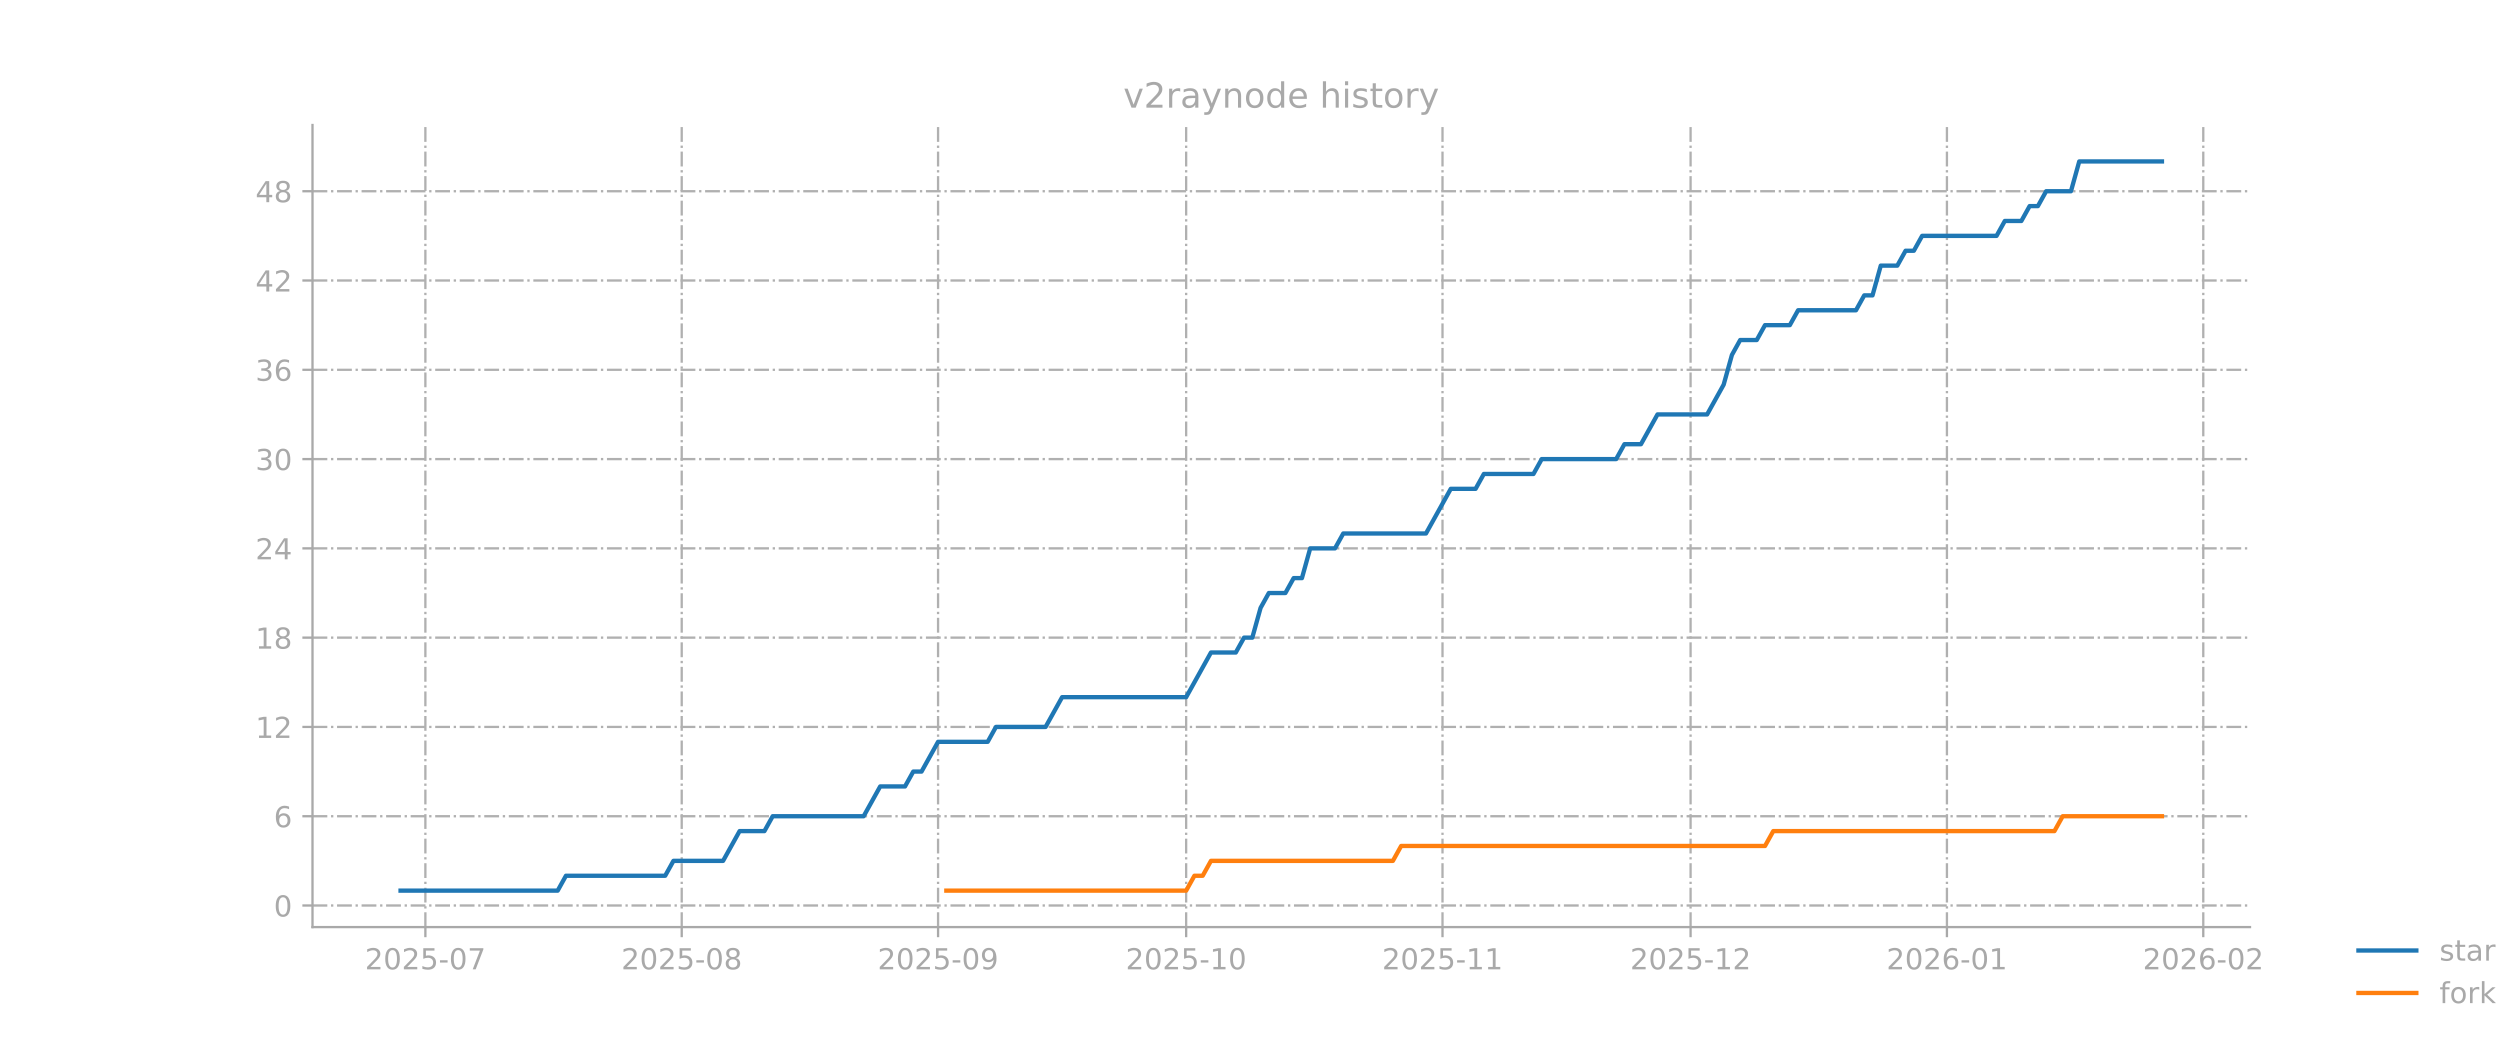
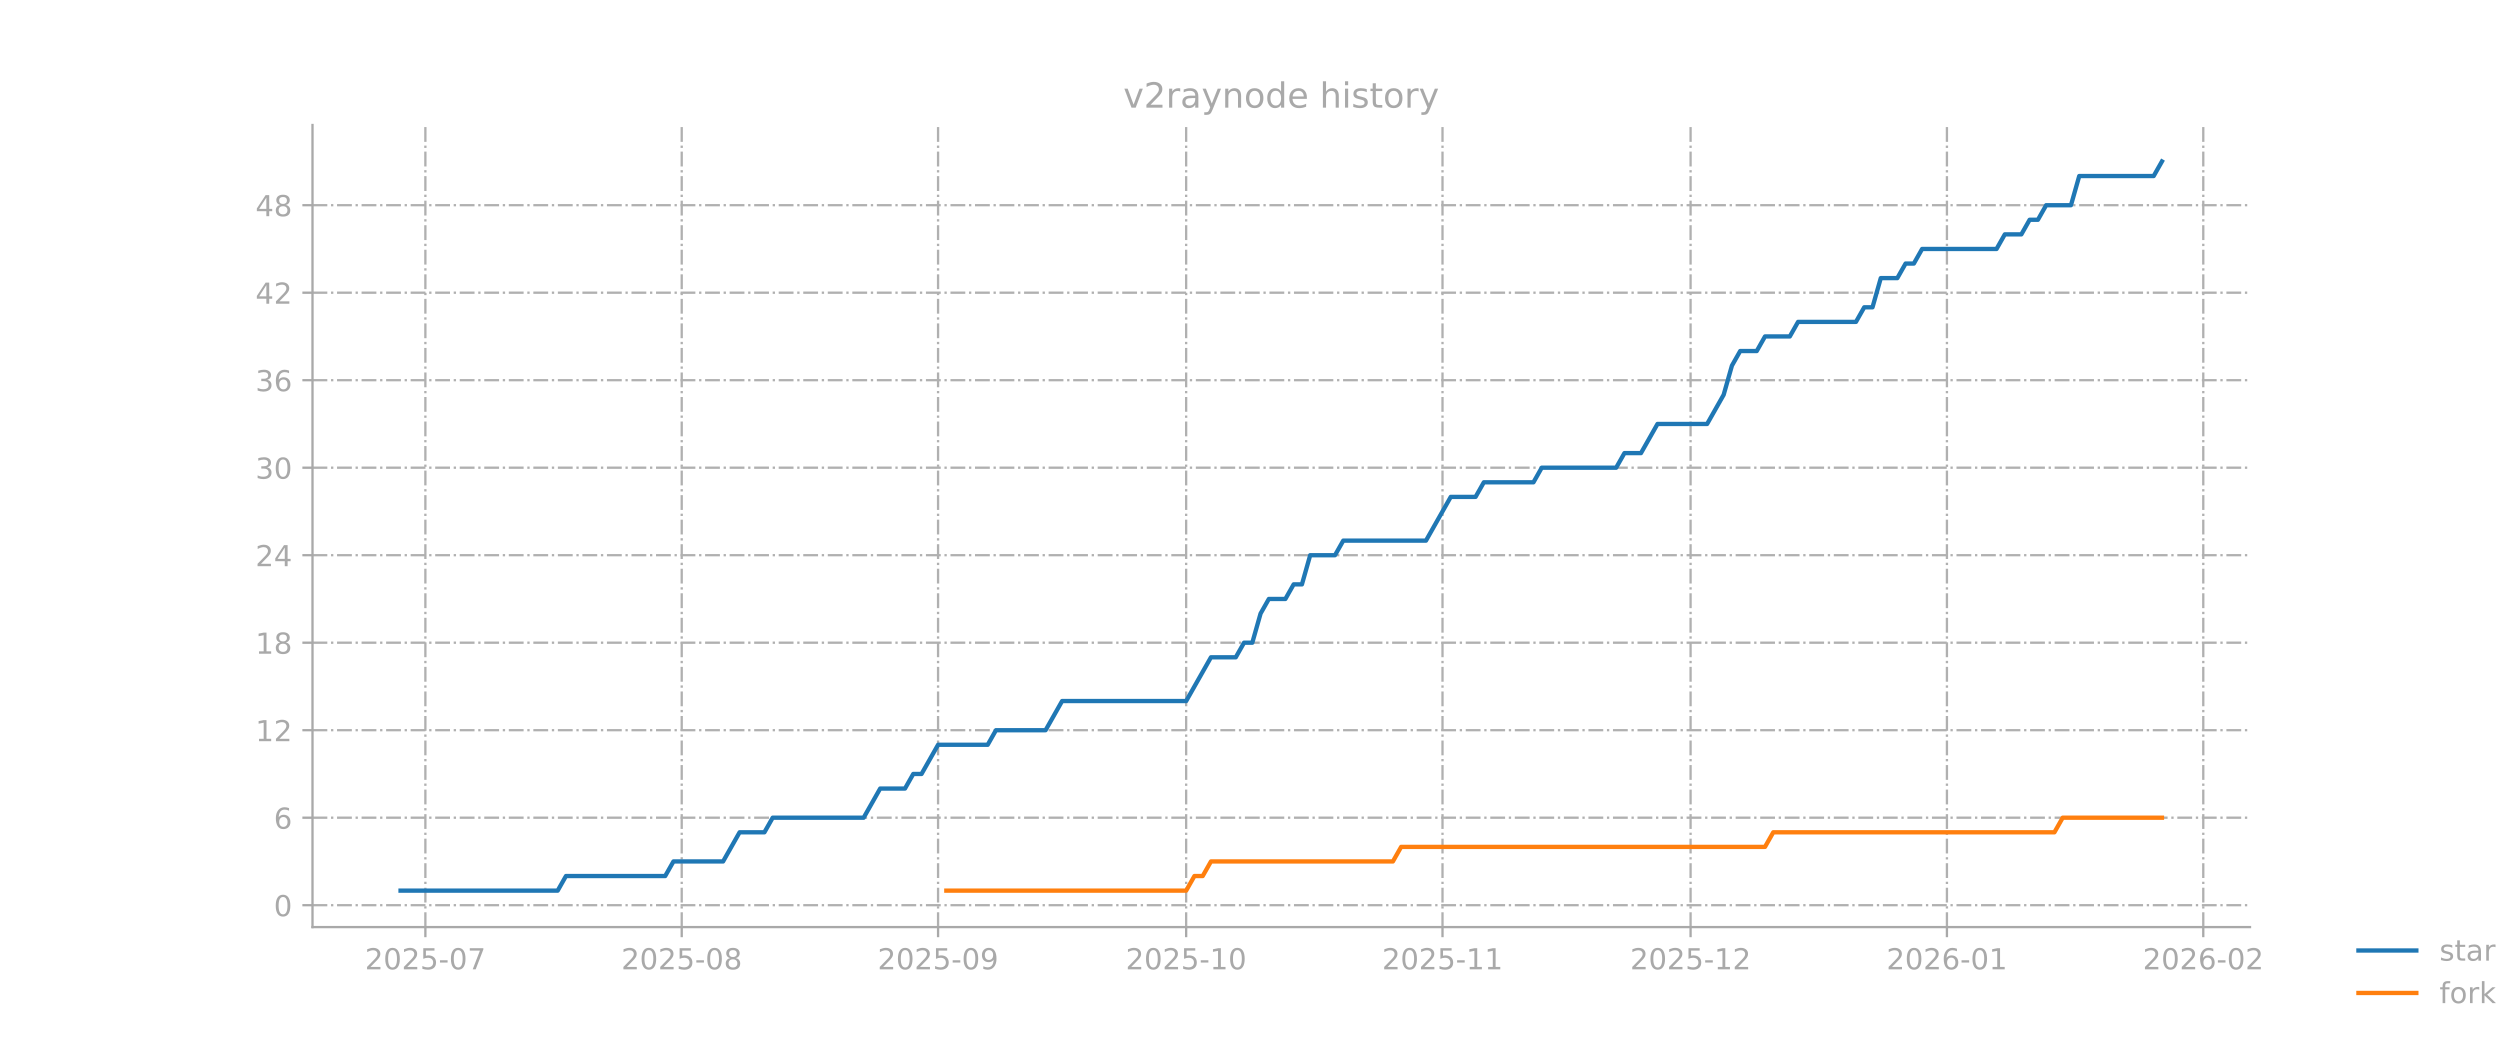
<svg xmlns="http://www.w3.org/2000/svg" xmlns:xlink="http://www.w3.org/1999/xlink" width="864pt" height="360pt" viewBox="0 0 864 360" version="1.1">
  <defs>
    <style type="text/css">*{stroke-linejoin: round; stroke-linecap: butt}</style>
  </defs>
  <g id="figure_1">
    <g id="patch_1">
      <path d="M 0 360  L 864 360  L 864 0  L 0 0  L 0 360  z " style="fill: none; opacity: 0" />
    </g>
    <g id="axes_1">
      <g id="patch_2">
        <path d="M 108 320.4  L 777.6 320.4  L 777.6 43.2  L 108 43.2  L 108 320.4  z " style="fill: none; opacity: 0" />
      </g>
      <g id="matplotlib.axis_1">
        <g id="xtick_1">
          <g id="line2d_1">
-             <path d="M 147.01 320.4  L 147.01 43.2  " clip-path="url(#p8b93c2bab6)" style="fill: none; stroke-dasharray: 5.12,1.28,0.8,1.28; stroke-dashoffset: 0; stroke: #b0b0b0; stroke-width: 0.8" />
+             <path d="M 147.01 320.4  L 147.01 43.2  " clip-path="url(#p1081ee7dd3)" style="fill: none; stroke-dasharray: 5.12,1.28,0.8,1.28; stroke-dashoffset: 0; stroke: #b0b0b0; stroke-width: 0.8" />
          </g>
          <g id="line2d_2">
            <defs>
-               <path id="m528f2903f0" d="M 0 0  L 0 3.5  " style="stroke: #a9a9a9; stroke-width: 0.8" />
+               <path id="m0ba4fa6e87" d="M 0 0  L 0 3.5  " style="stroke: #a9a9a9; stroke-width: 0.8" />
            </defs>
            <g>
-               <use xlink:href="#m528f2903f0" x="147.01" y="320.4" style="fill: #a9a9a9; stroke: #a9a9a9; stroke-width: 0.8" />
+               <use xlink:href="#m0ba4fa6e87" x="147.01" y="320.4" style="fill: #a9a9a9; stroke: #a9a9a9; stroke-width: 0.8" />
            </g>
          </g>
          <g id="text_1">
            <g style="fill: #a9a9a9" transform="translate(126.1186 334.9984) scale(0.1 -0.1)">
              <defs>
                <path id="DejaVuSans-32" d="M 1228 531  L 3431 531  L 3431 0  L 469 0  L 469 531  Q 828 903 1448 1529  Q 2069 2156 2228 2338  Q 2531 2678 2651 2914  Q 2772 3150 2772 3378  Q 2772 3750 2511 3984  Q 2250 4219 1831 4219  Q 1534 4219 1204 4116  Q 875 4013 500 3803  L 500 4441  Q 881 4594 1212 4672  Q 1544 4750 1819 4750  Q 2544 4750 2975 4387  Q 3406 4025 3406 3419  Q 3406 3131 3298 2873  Q 3191 2616 2906 2266  Q 2828 2175 2409 1742  Q 1991 1309 1228 531  z " transform="scale(0.015625)" />
                <path id="DejaVuSans-30" d="M 2034 4250  Q 1547 4250 1301 3770  Q 1056 3291 1056 2328  Q 1056 1369 1301 889  Q 1547 409 2034 409  Q 2525 409 2770 889  Q 3016 1369 3016 2328  Q 3016 3291 2770 3770  Q 2525 4250 2034 4250  z M 2034 4750  Q 2819 4750 3233 4129  Q 3647 3509 3647 2328  Q 3647 1150 3233 529  Q 2819 -91 2034 -91  Q 1250 -91 836 529  Q 422 1150 422 2328  Q 422 3509 836 4129  Q 1250 4750 2034 4750  z " transform="scale(0.015625)" />
                <path id="DejaVuSans-35" d="M 691 4666  L 3169 4666  L 3169 4134  L 1269 4134  L 1269 2991  Q 1406 3038 1543 3061  Q 1681 3084 1819 3084  Q 2600 3084 3056 2656  Q 3513 2228 3513 1497  Q 3513 744 3044 326  Q 2575 -91 1722 -91  Q 1428 -91 1123 -41  Q 819 9 494 109  L 494 744  Q 775 591 1075 516  Q 1375 441 1709 441  Q 2250 441 2565 725  Q 2881 1009 2881 1497  Q 2881 1984 2565 2268  Q 2250 2553 1709 2553  Q 1456 2553 1204 2497  Q 953 2441 691 2322  L 691 4666  z " transform="scale(0.015625)" />
                <path id="DejaVuSans-2d" d="M 313 2009  L 1997 2009  L 1997 1497  L 313 1497  L 313 2009  z " transform="scale(0.015625)" />
                <path id="DejaVuSans-37" d="M 525 4666  L 3525 4666  L 3525 4397  L 1831 0  L 1172 0  L 2766 4134  L 525 4134  L 525 4666  z " transform="scale(0.015625)" />
              </defs>
              <use xlink:href="#DejaVuSans-32" />
              <use xlink:href="#DejaVuSans-30" transform="translate(63.62305 0)" />
              <use xlink:href="#DejaVuSans-32" transform="translate(127.2461 0)" />
              <use xlink:href="#DejaVuSans-35" transform="translate(190.8691 0)" />
              <use xlink:href="#DejaVuSans-2d" transform="translate(254.4922 0)" />
              <use xlink:href="#DejaVuSans-30" transform="translate(290.5762 0)" />
              <use xlink:href="#DejaVuSans-37" transform="translate(354.1992 0)" />
            </g>
          </g>
        </g>
        <g id="xtick_2">
          <g id="line2d_3">
-             <path d="M 235.604 320.4  L 235.604 43.2  " clip-path="url(#p8b93c2bab6)" style="fill: none; stroke-dasharray: 5.12,1.28,0.8,1.28; stroke-dashoffset: 0; stroke: #b0b0b0; stroke-width: 0.8" />
+             <path d="M 235.604 320.4  L 235.604 43.2  " clip-path="url(#p1081ee7dd3)" style="fill: none; stroke-dasharray: 5.12,1.28,0.8,1.28; stroke-dashoffset: 0; stroke: #b0b0b0; stroke-width: 0.8" />
          </g>
          <g id="line2d_4">
            <g>
-               <use xlink:href="#m528f2903f0" x="235.604" y="320.4" style="fill: #a9a9a9; stroke: #a9a9a9; stroke-width: 0.8" />
+               <use xlink:href="#m0ba4fa6e87" x="235.604" y="320.4" style="fill: #a9a9a9; stroke: #a9a9a9; stroke-width: 0.8" />
            </g>
          </g>
          <g id="text_2">
            <g style="fill: #a9a9a9" transform="translate(214.7127 334.9984) scale(0.1 -0.1)">
              <defs>
                <path id="DejaVuSans-38" d="M 2034 2216  Q 1584 2216 1326 1975  Q 1069 1734 1069 1313  Q 1069 891 1326 650  Q 1584 409 2034 409  Q 2484 409 2743 651  Q 3003 894 3003 1313  Q 3003 1734 2745 1975  Q 2488 2216 2034 2216  z M 1403 2484  Q 997 2584 770 2862  Q 544 3141 544 3541  Q 544 4100 942 4425  Q 1341 4750 2034 4750  Q 2731 4750 3128 4425  Q 3525 4100 3525 3541  Q 3525 3141 3298 2862  Q 3072 2584 2669 2484  Q 3125 2378 3379 2068  Q 3634 1759 3634 1313  Q 3634 634 3220 271  Q 2806 -91 2034 -91  Q 1263 -91 848 271  Q 434 634 434 1313  Q 434 1759 690 2068  Q 947 2378 1403 2484  z M 1172 3481  Q 1172 3119 1398 2916  Q 1625 2713 2034 2713  Q 2441 2713 2670 2916  Q 2900 3119 2900 3481  Q 2900 3844 2670 4047  Q 2441 4250 2034 4250  Q 1625 4250 1398 4047  Q 1172 3844 1172 3481  z " transform="scale(0.015625)" />
              </defs>
              <use xlink:href="#DejaVuSans-32" />
              <use xlink:href="#DejaVuSans-30" transform="translate(63.62305 0)" />
              <use xlink:href="#DejaVuSans-32" transform="translate(127.2461 0)" />
              <use xlink:href="#DejaVuSans-35" transform="translate(190.8691 0)" />
              <use xlink:href="#DejaVuSans-2d" transform="translate(254.4922 0)" />
              <use xlink:href="#DejaVuSans-30" transform="translate(290.5762 0)" />
              <use xlink:href="#DejaVuSans-38" transform="translate(354.1992 0)" />
            </g>
          </g>
        </g>
        <g id="xtick_3">
          <g id="line2d_5">
-             <path d="M 324.198 320.4  L 324.198 43.2  " clip-path="url(#p8b93c2bab6)" style="fill: none; stroke-dasharray: 5.12,1.28,0.8,1.28; stroke-dashoffset: 0; stroke: #b0b0b0; stroke-width: 0.8" />
+             <path d="M 324.198 320.4  L 324.198 43.2  " clip-path="url(#p1081ee7dd3)" style="fill: none; stroke-dasharray: 5.12,1.28,0.8,1.28; stroke-dashoffset: 0; stroke: #b0b0b0; stroke-width: 0.8" />
          </g>
          <g id="line2d_6">
            <g>
-               <use xlink:href="#m528f2903f0" x="324.198" y="320.4" style="fill: #a9a9a9; stroke: #a9a9a9; stroke-width: 0.8" />
+               <use xlink:href="#m0ba4fa6e87" x="324.198" y="320.4" style="fill: #a9a9a9; stroke: #a9a9a9; stroke-width: 0.8" />
            </g>
          </g>
          <g id="text_3">
            <g style="fill: #a9a9a9" transform="translate(303.3068 334.9984) scale(0.1 -0.1)">
              <defs>
                <path id="DejaVuSans-39" d="M 703 97  L 703 672  Q 941 559 1184 500  Q 1428 441 1663 441  Q 2288 441 2617 861  Q 2947 1281 2994 2138  Q 2813 1869 2534 1725  Q 2256 1581 1919 1581  Q 1219 1581 811 2004  Q 403 2428 403 3163  Q 403 3881 828 4315  Q 1253 4750 1959 4750  Q 2769 4750 3195 4129  Q 3622 3509 3622 2328  Q 3622 1225 3098 567  Q 2575 -91 1691 -91  Q 1453 -91 1209 -44  Q 966 3 703 97  z M 1959 2075  Q 2384 2075 2632 2365  Q 2881 2656 2881 3163  Q 2881 3666 2632 3958  Q 2384 4250 1959 4250  Q 1534 4250 1286 3958  Q 1038 3666 1038 3163  Q 1038 2656 1286 2365  Q 1534 2075 1959 2075  z " transform="scale(0.015625)" />
              </defs>
              <use xlink:href="#DejaVuSans-32" />
              <use xlink:href="#DejaVuSans-30" transform="translate(63.62305 0)" />
              <use xlink:href="#DejaVuSans-32" transform="translate(127.2461 0)" />
              <use xlink:href="#DejaVuSans-35" transform="translate(190.8691 0)" />
              <use xlink:href="#DejaVuSans-2d" transform="translate(254.4922 0)" />
              <use xlink:href="#DejaVuSans-30" transform="translate(290.5762 0)" />
              <use xlink:href="#DejaVuSans-39" transform="translate(354.1992 0)" />
            </g>
          </g>
        </g>
        <g id="xtick_4">
          <g id="line2d_7">
-             <path d="M 409.934 320.4  L 409.934 43.2  " clip-path="url(#p8b93c2bab6)" style="fill: none; stroke-dasharray: 5.12,1.28,0.8,1.28; stroke-dashoffset: 0; stroke: #b0b0b0; stroke-width: 0.8" />
+             <path d="M 409.934 320.4  L 409.934 43.2  " clip-path="url(#p1081ee7dd3)" style="fill: none; stroke-dasharray: 5.12,1.28,0.8,1.28; stroke-dashoffset: 0; stroke: #b0b0b0; stroke-width: 0.8" />
          </g>
          <g id="line2d_8">
            <g>
-               <use xlink:href="#m528f2903f0" x="409.934" y="320.4" style="fill: #a9a9a9; stroke: #a9a9a9; stroke-width: 0.8" />
+               <use xlink:href="#m0ba4fa6e87" x="409.934" y="320.4" style="fill: #a9a9a9; stroke: #a9a9a9; stroke-width: 0.8" />
            </g>
          </g>
          <g id="text_4">
            <g style="fill: #a9a9a9" transform="translate(389.043 334.9984) scale(0.1 -0.1)">
              <defs>
                <path id="DejaVuSans-31" d="M 794 531  L 1825 531  L 1825 4091  L 703 3866  L 703 4441  L 1819 4666  L 2450 4666  L 2450 531  L 3481 531  L 3481 0  L 794 0  L 794 531  z " transform="scale(0.015625)" />
              </defs>
              <use xlink:href="#DejaVuSans-32" />
              <use xlink:href="#DejaVuSans-30" transform="translate(63.62305 0)" />
              <use xlink:href="#DejaVuSans-32" transform="translate(127.2461 0)" />
              <use xlink:href="#DejaVuSans-35" transform="translate(190.8691 0)" />
              <use xlink:href="#DejaVuSans-2d" transform="translate(254.4922 0)" />
              <use xlink:href="#DejaVuSans-31" transform="translate(290.5762 0)" />
              <use xlink:href="#DejaVuSans-30" transform="translate(354.1992 0)" />
            </g>
          </g>
        </g>
        <g id="xtick_5">
          <g id="line2d_9">
-             <path d="M 498.529 320.4  L 498.529 43.2  " clip-path="url(#p8b93c2bab6)" style="fill: none; stroke-dasharray: 5.12,1.28,0.8,1.28; stroke-dashoffset: 0; stroke: #b0b0b0; stroke-width: 0.8" />
+             <path d="M 498.529 320.4  L 498.529 43.2  " clip-path="url(#p1081ee7dd3)" style="fill: none; stroke-dasharray: 5.12,1.28,0.8,1.28; stroke-dashoffset: 0; stroke: #b0b0b0; stroke-width: 0.8" />
          </g>
          <g id="line2d_10">
            <g>
-               <use xlink:href="#m528f2903f0" x="498.529" y="320.4" style="fill: #a9a9a9; stroke: #a9a9a9; stroke-width: 0.8" />
+               <use xlink:href="#m0ba4fa6e87" x="498.529" y="320.4" style="fill: #a9a9a9; stroke: #a9a9a9; stroke-width: 0.8" />
            </g>
          </g>
          <g id="text_5">
            <g style="fill: #a9a9a9" transform="translate(477.6371 334.9984) scale(0.1 -0.1)">
              <use xlink:href="#DejaVuSans-32" />
              <use xlink:href="#DejaVuSans-30" transform="translate(63.62305 0)" />
              <use xlink:href="#DejaVuSans-32" transform="translate(127.2461 0)" />
              <use xlink:href="#DejaVuSans-35" transform="translate(190.8691 0)" />
              <use xlink:href="#DejaVuSans-2d" transform="translate(254.4922 0)" />
              <use xlink:href="#DejaVuSans-31" transform="translate(290.5762 0)" />
              <use xlink:href="#DejaVuSans-31" transform="translate(354.1992 0)" />
            </g>
          </g>
        </g>
        <g id="xtick_6">
          <g id="line2d_11">
-             <path d="M 584.265 320.4  L 584.265 43.2  " clip-path="url(#p8b93c2bab6)" style="fill: none; stroke-dasharray: 5.12,1.28,0.8,1.28; stroke-dashoffset: 0; stroke: #b0b0b0; stroke-width: 0.8" />
+             <path d="M 584.265 320.4  L 584.265 43.2  " clip-path="url(#p1081ee7dd3)" style="fill: none; stroke-dasharray: 5.12,1.28,0.8,1.28; stroke-dashoffset: 0; stroke: #b0b0b0; stroke-width: 0.8" />
          </g>
          <g id="line2d_12">
            <g>
-               <use xlink:href="#m528f2903f0" x="584.265" y="320.4" style="fill: #a9a9a9; stroke: #a9a9a9; stroke-width: 0.8" />
+               <use xlink:href="#m0ba4fa6e87" x="584.265" y="320.4" style="fill: #a9a9a9; stroke: #a9a9a9; stroke-width: 0.8" />
            </g>
          </g>
          <g id="text_6">
            <g style="fill: #a9a9a9" transform="translate(563.3734 334.9984) scale(0.1 -0.1)">
              <use xlink:href="#DejaVuSans-32" />
              <use xlink:href="#DejaVuSans-30" transform="translate(63.62305 0)" />
              <use xlink:href="#DejaVuSans-32" transform="translate(127.2461 0)" />
              <use xlink:href="#DejaVuSans-35" transform="translate(190.8691 0)" />
              <use xlink:href="#DejaVuSans-2d" transform="translate(254.4922 0)" />
              <use xlink:href="#DejaVuSans-31" transform="translate(290.5762 0)" />
              <use xlink:href="#DejaVuSans-32" transform="translate(354.1992 0)" />
            </g>
          </g>
        </g>
        <g id="xtick_7">
          <g id="line2d_13">
-             <path d="M 672.859 320.4  L 672.859 43.2  " clip-path="url(#p8b93c2bab6)" style="fill: none; stroke-dasharray: 5.12,1.28,0.8,1.28; stroke-dashoffset: 0; stroke: #b0b0b0; stroke-width: 0.8" />
+             <path d="M 672.859 320.4  L 672.859 43.2  " clip-path="url(#p1081ee7dd3)" style="fill: none; stroke-dasharray: 5.12,1.28,0.8,1.28; stroke-dashoffset: 0; stroke: #b0b0b0; stroke-width: 0.8" />
          </g>
          <g id="line2d_14">
            <g>
-               <use xlink:href="#m528f2903f0" x="672.859" y="320.4" style="fill: #a9a9a9; stroke: #a9a9a9; stroke-width: 0.8" />
+               <use xlink:href="#m0ba4fa6e87" x="672.859" y="320.4" style="fill: #a9a9a9; stroke: #a9a9a9; stroke-width: 0.8" />
            </g>
          </g>
          <g id="text_7">
            <g style="fill: #a9a9a9" transform="translate(651.9675 334.9984) scale(0.1 -0.1)">
              <defs>
                <path id="DejaVuSans-36" d="M 2113 2584  Q 1688 2584 1439 2293  Q 1191 2003 1191 1497  Q 1191 994 1439 701  Q 1688 409 2113 409  Q 2538 409 2786 701  Q 3034 994 3034 1497  Q 3034 2003 2786 2293  Q 2538 2584 2113 2584  z M 3366 4563  L 3366 3988  Q 3128 4100 2886 4159  Q 2644 4219 2406 4219  Q 1781 4219 1451 3797  Q 1122 3375 1075 2522  Q 1259 2794 1537 2939  Q 1816 3084 2150 3084  Q 2853 3084 3261 2657  Q 3669 2231 3669 1497  Q 3669 778 3244 343  Q 2819 -91 2113 -91  Q 1303 -91 875 529  Q 447 1150 447 2328  Q 447 3434 972 4092  Q 1497 4750 2381 4750  Q 2619 4750 2861 4703  Q 3103 4656 3366 4563  z " transform="scale(0.015625)" />
              </defs>
              <use xlink:href="#DejaVuSans-32" />
              <use xlink:href="#DejaVuSans-30" transform="translate(63.62305 0)" />
              <use xlink:href="#DejaVuSans-32" transform="translate(127.2461 0)" />
              <use xlink:href="#DejaVuSans-36" transform="translate(190.8691 0)" />
              <use xlink:href="#DejaVuSans-2d" transform="translate(254.4922 0)" />
              <use xlink:href="#DejaVuSans-30" transform="translate(290.5762 0)" />
              <use xlink:href="#DejaVuSans-31" transform="translate(354.1992 0)" />
            </g>
          </g>
        </g>
        <g id="xtick_8">
          <g id="line2d_15">
-             <path d="M 761.453 320.4  L 761.453 43.2  " clip-path="url(#p8b93c2bab6)" style="fill: none; stroke-dasharray: 5.12,1.28,0.8,1.28; stroke-dashoffset: 0; stroke: #b0b0b0; stroke-width: 0.8" />
+             <path d="M 761.453 320.4  L 761.453 43.2  " clip-path="url(#p1081ee7dd3)" style="fill: none; stroke-dasharray: 5.12,1.28,0.8,1.28; stroke-dashoffset: 0; stroke: #b0b0b0; stroke-width: 0.8" />
          </g>
          <g id="line2d_16">
            <g>
-               <use xlink:href="#m528f2903f0" x="761.453" y="320.4" style="fill: #a9a9a9; stroke: #a9a9a9; stroke-width: 0.8" />
+               <use xlink:href="#m0ba4fa6e87" x="761.453" y="320.4" style="fill: #a9a9a9; stroke: #a9a9a9; stroke-width: 0.8" />
            </g>
          </g>
          <g id="text_8">
            <g style="fill: #a9a9a9" transform="translate(740.5616 334.9984) scale(0.1 -0.1)">
              <use xlink:href="#DejaVuSans-32" />
              <use xlink:href="#DejaVuSans-30" transform="translate(63.62305 0)" />
              <use xlink:href="#DejaVuSans-32" transform="translate(127.2461 0)" />
              <use xlink:href="#DejaVuSans-36" transform="translate(190.8691 0)" />
              <use xlink:href="#DejaVuSans-2d" transform="translate(254.4922 0)" />
              <use xlink:href="#DejaVuSans-30" transform="translate(290.5762 0)" />
              <use xlink:href="#DejaVuSans-32" transform="translate(354.1992 0)" />
            </g>
          </g>
        </g>
      </g>
      <g id="matplotlib.axis_2">
        <g id="ytick_1">
          <g id="line2d_17">
-             <path d="M 108 312.943  L 777.6 312.943  " clip-path="url(#p8b93c2bab6)" style="fill: none; stroke-dasharray: 5.12,1.28,0.8,1.28; stroke-dashoffset: 0; stroke: #b0b0b0; stroke-width: 0.8" />
+             <path d="M 108 312.84  L 777.6 312.84  " clip-path="url(#p1081ee7dd3)" style="fill: none; stroke-dasharray: 5.12,1.28,0.8,1.28; stroke-dashoffset: 0; stroke: #b0b0b0; stroke-width: 0.8" />
          </g>
          <g id="line2d_18">
            <defs>
-               <path id="m05ca6f5f92" d="M 0 0  L -3.5 0  " style="stroke: #a9a9a9; stroke-width: 0.8" />
+               <path id="m87e36b78d3" d="M 0 0  L -3.5 0  " style="stroke: #a9a9a9; stroke-width: 0.8" />
            </defs>
            <g>
-               <use xlink:href="#m05ca6f5f92" x="108" y="312.943" style="fill: #a9a9a9; stroke: #a9a9a9; stroke-width: 0.8" />
+               <use xlink:href="#m87e36b78d3" x="108" y="312.84" style="fill: #a9a9a9; stroke: #a9a9a9; stroke-width: 0.8" />
            </g>
          </g>
          <g id="text_9">
-             <g style="fill: #a9a9a9" transform="translate(94.6375 316.7421) scale(0.1 -0.1)">
+             <g style="fill: #a9a9a9" transform="translate(94.6375 316.6392) scale(0.1 -0.1)">
              <use xlink:href="#DejaVuSans-30" />
            </g>
          </g>
        </g>
        <g id="ytick_2">
          <g id="line2d_19">
-             <path d="M 108 282.086  L 777.6 282.086  " clip-path="url(#p8b93c2bab6)" style="fill: none; stroke-dasharray: 5.12,1.28,0.8,1.28; stroke-dashoffset: 0; stroke: #b0b0b0; stroke-width: 0.8" />
+             <path d="M 108 282.6  L 777.6 282.6  " clip-path="url(#p1081ee7dd3)" style="fill: none; stroke-dasharray: 5.12,1.28,0.8,1.28; stroke-dashoffset: 0; stroke: #b0b0b0; stroke-width: 0.8" />
          </g>
          <g id="line2d_20">
            <g>
-               <use xlink:href="#m05ca6f5f92" x="108" y="282.086" style="fill: #a9a9a9; stroke: #a9a9a9; stroke-width: 0.8" />
+               <use xlink:href="#m87e36b78d3" x="108" y="282.6" style="fill: #a9a9a9; stroke: #a9a9a9; stroke-width: 0.8" />
            </g>
          </g>
          <g id="text_10">
-             <g style="fill: #a9a9a9" transform="translate(94.6375 285.8849) scale(0.1 -0.1)">
+             <g style="fill: #a9a9a9" transform="translate(94.6375 286.3992) scale(0.1 -0.1)">
              <use xlink:href="#DejaVuSans-36" />
            </g>
          </g>
        </g>
        <g id="ytick_3">
          <g id="line2d_21">
-             <path d="M 108 251.229  L 777.6 251.229  " clip-path="url(#p8b93c2bab6)" style="fill: none; stroke-dasharray: 5.12,1.28,0.8,1.28; stroke-dashoffset: 0; stroke: #b0b0b0; stroke-width: 0.8" />
+             <path d="M 108 252.36  L 777.6 252.36  " clip-path="url(#p1081ee7dd3)" style="fill: none; stroke-dasharray: 5.12,1.28,0.8,1.28; stroke-dashoffset: 0; stroke: #b0b0b0; stroke-width: 0.8" />
          </g>
          <g id="line2d_22">
            <g>
-               <use xlink:href="#m05ca6f5f92" x="108" y="251.229" style="fill: #a9a9a9; stroke: #a9a9a9; stroke-width: 0.8" />
+               <use xlink:href="#m87e36b78d3" x="108" y="252.36" style="fill: #a9a9a9; stroke: #a9a9a9; stroke-width: 0.8" />
            </g>
          </g>
          <g id="text_11">
-             <g style="fill: #a9a9a9" transform="translate(88.275 255.0278) scale(0.1 -0.1)">
+             <g style="fill: #a9a9a9" transform="translate(88.275 256.1592) scale(0.1 -0.1)">
              <use xlink:href="#DejaVuSans-31" />
              <use xlink:href="#DejaVuSans-32" transform="translate(63.62305 0)" />
            </g>
          </g>
        </g>
        <g id="ytick_4">
          <g id="line2d_23">
-             <path d="M 108 220.371  L 777.6 220.371  " clip-path="url(#p8b93c2bab6)" style="fill: none; stroke-dasharray: 5.12,1.28,0.8,1.28; stroke-dashoffset: 0; stroke: #b0b0b0; stroke-width: 0.8" />
+             <path d="M 108 222.12  L 777.6 222.12  " clip-path="url(#p1081ee7dd3)" style="fill: none; stroke-dasharray: 5.12,1.28,0.8,1.28; stroke-dashoffset: 0; stroke: #b0b0b0; stroke-width: 0.8" />
          </g>
          <g id="line2d_24">
            <g>
-               <use xlink:href="#m05ca6f5f92" x="108" y="220.371" style="fill: #a9a9a9; stroke: #a9a9a9; stroke-width: 0.8" />
+               <use xlink:href="#m87e36b78d3" x="108" y="222.12" style="fill: #a9a9a9; stroke: #a9a9a9; stroke-width: 0.8" />
            </g>
          </g>
          <g id="text_12">
-             <g style="fill: #a9a9a9" transform="translate(88.275 224.1706) scale(0.1 -0.1)">
+             <g style="fill: #a9a9a9" transform="translate(88.275 225.9192) scale(0.1 -0.1)">
              <use xlink:href="#DejaVuSans-31" />
              <use xlink:href="#DejaVuSans-38" transform="translate(63.62305 0)" />
            </g>
          </g>
        </g>
        <g id="ytick_5">
          <g id="line2d_25">
-             <path d="M 108 189.514  L 777.6 189.514  " clip-path="url(#p8b93c2bab6)" style="fill: none; stroke-dasharray: 5.12,1.28,0.8,1.28; stroke-dashoffset: 0; stroke: #b0b0b0; stroke-width: 0.8" />
+             <path d="M 108 191.88  L 777.6 191.88  " clip-path="url(#p1081ee7dd3)" style="fill: none; stroke-dasharray: 5.12,1.28,0.8,1.28; stroke-dashoffset: 0; stroke: #b0b0b0; stroke-width: 0.8" />
          </g>
          <g id="line2d_26">
            <g>
-               <use xlink:href="#m05ca6f5f92" x="108" y="189.514" style="fill: #a9a9a9; stroke: #a9a9a9; stroke-width: 0.8" />
+               <use xlink:href="#m87e36b78d3" x="108" y="191.88" style="fill: #a9a9a9; stroke: #a9a9a9; stroke-width: 0.8" />
            </g>
          </g>
          <g id="text_13">
-             <g style="fill: #a9a9a9" transform="translate(88.275 193.3135) scale(0.1 -0.1)">
+             <g style="fill: #a9a9a9" transform="translate(88.275 195.6792) scale(0.1 -0.1)">
              <defs>
                <path id="DejaVuSans-34" d="M 2419 4116  L 825 1625  L 2419 1625  L 2419 4116  z M 2253 4666  L 3047 4666  L 3047 1625  L 3713 1625  L 3713 1100  L 3047 1100  L 3047 0  L 2419 0  L 2419 1100  L 313 1100  L 313 1709  L 2253 4666  z " transform="scale(0.015625)" />
              </defs>
              <use xlink:href="#DejaVuSans-32" />
              <use xlink:href="#DejaVuSans-34" transform="translate(63.62305 0)" />
            </g>
          </g>
        </g>
        <g id="ytick_6">
          <g id="line2d_27">
-             <path d="M 108 158.657  L 777.6 158.657  " clip-path="url(#p8b93c2bab6)" style="fill: none; stroke-dasharray: 5.12,1.28,0.8,1.28; stroke-dashoffset: 0; stroke: #b0b0b0; stroke-width: 0.8" />
+             <path d="M 108 161.64  L 777.6 161.64  " clip-path="url(#p1081ee7dd3)" style="fill: none; stroke-dasharray: 5.12,1.28,0.8,1.28; stroke-dashoffset: 0; stroke: #b0b0b0; stroke-width: 0.8" />
          </g>
          <g id="line2d_28">
            <g>
-               <use xlink:href="#m05ca6f5f92" x="108" y="158.657" style="fill: #a9a9a9; stroke: #a9a9a9; stroke-width: 0.8" />
+               <use xlink:href="#m87e36b78d3" x="108" y="161.64" style="fill: #a9a9a9; stroke: #a9a9a9; stroke-width: 0.8" />
            </g>
          </g>
          <g id="text_14">
-             <g style="fill: #a9a9a9" transform="translate(88.275 162.4564) scale(0.1 -0.1)">
+             <g style="fill: #a9a9a9" transform="translate(88.275 165.4392) scale(0.1 -0.1)">
              <defs>
                <path id="DejaVuSans-33" d="M 2597 2516  Q 3050 2419 3304 2112  Q 3559 1806 3559 1356  Q 3559 666 3084 287  Q 2609 -91 1734 -91  Q 1441 -91 1130 -33  Q 819 25 488 141  L 488 750  Q 750 597 1062 519  Q 1375 441 1716 441  Q 2309 441 2620 675  Q 2931 909 2931 1356  Q 2931 1769 2642 2001  Q 2353 2234 1838 2234  L 1294 2234  L 1294 2753  L 1863 2753  Q 2328 2753 2575 2939  Q 2822 3125 2822 3475  Q 2822 3834 2567 4026  Q 2313 4219 1838 4219  Q 1578 4219 1281 4162  Q 984 4106 628 3988  L 628 4550  Q 988 4650 1302 4700  Q 1616 4750 1894 4750  Q 2613 4750 3031 4423  Q 3450 4097 3450 3541  Q 3450 3153 3228 2886  Q 3006 2619 2597 2516  z " transform="scale(0.015625)" />
              </defs>
              <use xlink:href="#DejaVuSans-33" />
              <use xlink:href="#DejaVuSans-30" transform="translate(63.62305 0)" />
            </g>
          </g>
        </g>
        <g id="ytick_7">
          <g id="line2d_29">
-             <path d="M 108 127.8  L 777.6 127.8  " clip-path="url(#p8b93c2bab6)" style="fill: none; stroke-dasharray: 5.12,1.28,0.8,1.28; stroke-dashoffset: 0; stroke: #b0b0b0; stroke-width: 0.8" />
+             <path d="M 108 131.4  L 777.6 131.4  " clip-path="url(#p1081ee7dd3)" style="fill: none; stroke-dasharray: 5.12,1.28,0.8,1.28; stroke-dashoffset: 0; stroke: #b0b0b0; stroke-width: 0.8" />
          </g>
          <g id="line2d_30">
            <g>
-               <use xlink:href="#m05ca6f5f92" x="108" y="127.8" style="fill: #a9a9a9; stroke: #a9a9a9; stroke-width: 0.8" />
+               <use xlink:href="#m87e36b78d3" x="108" y="131.4" style="fill: #a9a9a9; stroke: #a9a9a9; stroke-width: 0.8" />
            </g>
          </g>
          <g id="text_15">
-             <g style="fill: #a9a9a9" transform="translate(88.275 131.5992) scale(0.1 -0.1)">
+             <g style="fill: #a9a9a9" transform="translate(88.275 135.1992) scale(0.1 -0.1)">
              <use xlink:href="#DejaVuSans-33" />
              <use xlink:href="#DejaVuSans-36" transform="translate(63.62305 0)" />
            </g>
          </g>
        </g>
        <g id="ytick_8">
          <g id="line2d_31">
-             <path d="M 108 96.943  L 777.6 96.943  " clip-path="url(#p8b93c2bab6)" style="fill: none; stroke-dasharray: 5.12,1.28,0.8,1.28; stroke-dashoffset: 0; stroke: #b0b0b0; stroke-width: 0.8" />
+             <path d="M 108 101.16  L 777.6 101.16  " clip-path="url(#p1081ee7dd3)" style="fill: none; stroke-dasharray: 5.12,1.28,0.8,1.28; stroke-dashoffset: 0; stroke: #b0b0b0; stroke-width: 0.8" />
          </g>
          <g id="line2d_32">
            <g>
-               <use xlink:href="#m05ca6f5f92" x="108" y="96.943" style="fill: #a9a9a9; stroke: #a9a9a9; stroke-width: 0.8" />
+               <use xlink:href="#m87e36b78d3" x="108" y="101.16" style="fill: #a9a9a9; stroke: #a9a9a9; stroke-width: 0.8" />
            </g>
          </g>
          <g id="text_16">
-             <g style="fill: #a9a9a9" transform="translate(88.275 100.7421) scale(0.1 -0.1)">
+             <g style="fill: #a9a9a9" transform="translate(88.275 104.9592) scale(0.1 -0.1)">
              <use xlink:href="#DejaVuSans-34" />
              <use xlink:href="#DejaVuSans-32" transform="translate(63.62305 0)" />
            </g>
          </g>
        </g>
        <g id="ytick_9">
          <g id="line2d_33">
-             <path d="M 108 66.086  L 777.6 66.086  " clip-path="url(#p8b93c2bab6)" style="fill: none; stroke-dasharray: 5.12,1.28,0.8,1.28; stroke-dashoffset: 0; stroke: #b0b0b0; stroke-width: 0.8" />
+             <path d="M 108 70.92  L 777.6 70.92  " clip-path="url(#p1081ee7dd3)" style="fill: none; stroke-dasharray: 5.12,1.28,0.8,1.28; stroke-dashoffset: 0; stroke: #b0b0b0; stroke-width: 0.8" />
          </g>
          <g id="line2d_34">
            <g>
-               <use xlink:href="#m05ca6f5f92" x="108" y="66.086" style="fill: #a9a9a9; stroke: #a9a9a9; stroke-width: 0.8" />
+               <use xlink:href="#m87e36b78d3" x="108" y="70.92" style="fill: #a9a9a9; stroke: #a9a9a9; stroke-width: 0.8" />
            </g>
          </g>
          <g id="text_17">
-             <g style="fill: #a9a9a9" transform="translate(88.275 69.88493) scale(0.1 -0.1)">
+             <g style="fill: #a9a9a9" transform="translate(88.275 74.71922) scale(0.1 -0.1)">
              <use xlink:href="#DejaVuSans-34" />
              <use xlink:href="#DejaVuSans-38" transform="translate(63.62305 0)" />
            </g>
          </g>
        </g>
      </g>
      <g id="line2d_35">
-         <path d="M 138.436 307.8  L 192.736 307.8  L 195.594 302.657  L 229.888 302.657  L 232.746 297.514  L 249.893 297.514  L 255.609 287.229  L 264.183 287.229  L 267.041 282.086  L 298.477 282.086  L 304.193 271.8  L 312.767 271.8  L 315.625 266.657  L 318.482 266.657  L 324.198 256.371  L 341.345 256.371  L 344.203 251.229  L 361.351 251.229  L 367.066 240.943  L 409.934 240.943  L 418.508 225.514  L 427.082 225.514  L 429.94 220.371  L 432.797 220.371  L 435.655 210.086  L 438.513 204.943  L 444.229 204.943  L 447.087 199.8  L 449.945 199.8  L 452.803 189.514  L 461.376 189.514  L 464.234 184.371  L 492.813 184.371  L 501.386 168.943  L 509.96 168.943  L 512.818 163.8  L 529.965 163.8  L 532.823 158.657  L 558.544 158.657  L 561.402 153.514  L 567.118 153.514  L 572.833 143.229  L 589.981 143.229  L 595.696 132.943  L 598.554 122.657  L 601.412 117.514  L 607.128 117.514  L 609.986 112.371  L 618.559 112.371  L 621.417 107.229  L 641.422 107.229  L 644.28 102.086  L 647.138 102.086  L 649.996 91.8  L 655.712 91.8  L 658.57 86.657  L 661.427 86.657  L 664.285 81.514  L 690.006 81.514  L 692.864 76.371  L 698.58 76.371  L 701.438 71.229  L 704.296 71.229  L 707.153 66.086  L 715.727 66.086  L 718.585 55.8  L 747.164 55.8  L 747.164 55.8  " clip-path="url(#p8b93c2bab6)" style="fill: none; stroke: #1f77b4; stroke-width: 1.5; stroke-linecap: square" />
+         <path d="M 138.436 307.8  L 192.736 307.8  L 195.594 302.76  L 229.888 302.76  L 232.746 297.72  L 249.893 297.72  L 255.609 287.64  L 264.183 287.64  L 267.041 282.6  L 298.477 282.6  L 304.193 272.52  L 312.767 272.52  L 315.625 267.48  L 318.482 267.48  L 324.198 257.4  L 341.345 257.4  L 344.203 252.36  L 361.351 252.36  L 367.066 242.28  L 409.934 242.28  L 418.508 227.16  L 427.082 227.16  L 429.94 222.12  L 432.797 222.12  L 435.655 212.04  L 438.513 207  L 444.229 207  L 447.087 201.96  L 449.945 201.96  L 452.803 191.88  L 461.376 191.88  L 464.234 186.84  L 492.813 186.84  L 501.386 171.72  L 509.96 171.72  L 512.818 166.68  L 529.965 166.68  L 532.823 161.64  L 558.544 161.64  L 561.402 156.6  L 567.118 156.6  L 572.833 146.52  L 589.981 146.52  L 595.696 136.44  L 598.554 126.36  L 601.412 121.32  L 607.128 121.32  L 609.986 116.28  L 618.559 116.28  L 621.417 111.24  L 641.422 111.24  L 644.28 106.2  L 647.138 106.2  L 649.996 96.12  L 655.712 96.12  L 658.57 91.08  L 661.427 91.08  L 664.285 86.04  L 690.006 86.04  L 692.864 81  L 698.58 81  L 701.438 75.96  L 704.296 75.96  L 707.153 70.92  L 715.727 70.92  L 718.585 60.84  L 744.306 60.84  L 747.164 55.8  L 747.164 55.8  " clip-path="url(#p1081ee7dd3)" style="fill: none; stroke: #1f77b4; stroke-width: 1.5; stroke-linecap: square" />
      </g>
      <g id="line2d_36">
-         <path d="M 327.056 307.8  L 409.934 307.8  L 412.792 302.657  L 415.65 302.657  L 418.508 297.514  L 481.381 297.514  L 484.239 292.371  L 609.986 292.371  L 612.844 287.229  L 710.011 287.229  L 712.869 282.086  L 747.164 282.086  L 747.164 282.086  " clip-path="url(#p8b93c2bab6)" style="fill: none; stroke: #ff7f0e; stroke-width: 1.5; stroke-linecap: square" />
+         <path d="M 327.056 307.8  L 409.934 307.8  L 412.792 302.76  L 415.65 302.76  L 418.508 297.72  L 481.381 297.72  L 484.239 292.68  L 609.986 292.68  L 612.844 287.64  L 710.011 287.64  L 712.869 282.6  L 747.164 282.6  L 747.164 282.6  " clip-path="url(#p1081ee7dd3)" style="fill: none; stroke: #ff7f0e; stroke-width: 1.5; stroke-linecap: square" />
      </g>
      <g id="patch_3">
        <path d="M 108 320.4  L 108 43.2  " style="fill: none; stroke: #a9a9a9; stroke-width: 0.8; stroke-linejoin: miter; stroke-linecap: square" />
      </g>
      <g id="patch_4">
        <path d="M 777.6 320.4  L 777.6 43.2  " style="fill: none" />
      </g>
      <g id="patch_5">
        <path d="M 108 320.4  L 777.6 320.4  " style="fill: none; stroke: #a9a9a9; stroke-width: 0.8; stroke-linejoin: miter; stroke-linecap: square" />
      </g>
      <g id="patch_6">
        <path d="M 108 43.2  L 777.6 43.2  " style="fill: none" />
      </g>
      <g id="text_18">
        <g style="fill: #a9a9a9" transform="translate(388.2188 37.2) scale(0.12 -0.12)">
          <defs>
            <path id="DejaVuSans-76" d="M 191 3500  L 800 3500  L 1894 563  L 2988 3500  L 3597 3500  L 2284 0  L 1503 0  L 191 3500  z " transform="scale(0.015625)" />
            <path id="DejaVuSans-72" d="M 2631 2963  Q 2534 3019 2420 3045  Q 2306 3072 2169 3072  Q 1681 3072 1420 2755  Q 1159 2438 1159 1844  L 1159 0  L 581 0  L 581 3500  L 1159 3500  L 1159 2956  Q 1341 3275 1631 3429  Q 1922 3584 2338 3584  Q 2397 3584 2469 3576  Q 2541 3569 2628 3553  L 2631 2963  z " transform="scale(0.015625)" />
            <path id="DejaVuSans-61" d="M 2194 1759  Q 1497 1759 1228 1600  Q 959 1441 959 1056  Q 959 750 1161 570  Q 1363 391 1709 391  Q 2188 391 2477 730  Q 2766 1069 2766 1631  L 2766 1759  L 2194 1759  z M 3341 1997  L 3341 0  L 2766 0  L 2766 531  Q 2569 213 2275 61  Q 1981 -91 1556 -91  Q 1019 -91 701 211  Q 384 513 384 1019  Q 384 1609 779 1909  Q 1175 2209 1959 2209  L 2766 2209  L 2766 2266  Q 2766 2663 2505 2880  Q 2244 3097 1772 3097  Q 1472 3097 1187 3025  Q 903 2953 641 2809  L 641 3341  Q 956 3463 1253 3523  Q 1550 3584 1831 3584  Q 2591 3584 2966 3190  Q 3341 2797 3341 1997  z " transform="scale(0.015625)" />
            <path id="DejaVuSans-79" d="M 2059 -325  Q 1816 -950 1584 -1140  Q 1353 -1331 966 -1331  L 506 -1331  L 506 -850  L 844 -850  Q 1081 -850 1212 -737  Q 1344 -625 1503 -206  L 1606 56  L 191 3500  L 800 3500  L 1894 763  L 2988 3500  L 3597 3500  L 2059 -325  z " transform="scale(0.015625)" />
            <path id="DejaVuSans-6e" d="M 3513 2113  L 3513 0  L 2938 0  L 2938 2094  Q 2938 2591 2744 2837  Q 2550 3084 2163 3084  Q 1697 3084 1428 2787  Q 1159 2491 1159 1978  L 1159 0  L 581 0  L 581 3500  L 1159 3500  L 1159 2956  Q 1366 3272 1645 3428  Q 1925 3584 2291 3584  Q 2894 3584 3203 3211  Q 3513 2838 3513 2113  z " transform="scale(0.015625)" />
            <path id="DejaVuSans-6f" d="M 1959 3097  Q 1497 3097 1228 2736  Q 959 2375 959 1747  Q 959 1119 1226 758  Q 1494 397 1959 397  Q 2419 397 2687 759  Q 2956 1122 2956 1747  Q 2956 2369 2687 2733  Q 2419 3097 1959 3097  z M 1959 3584  Q 2709 3584 3137 3096  Q 3566 2609 3566 1747  Q 3566 888 3137 398  Q 2709 -91 1959 -91  Q 1206 -91 779 398  Q 353 888 353 1747  Q 353 2609 779 3096  Q 1206 3584 1959 3584  z " transform="scale(0.015625)" />
            <path id="DejaVuSans-64" d="M 2906 2969  L 2906 4863  L 3481 4863  L 3481 0  L 2906 0  L 2906 525  Q 2725 213 2448 61  Q 2172 -91 1784 -91  Q 1150 -91 751 415  Q 353 922 353 1747  Q 353 2572 751 3078  Q 1150 3584 1784 3584  Q 2172 3584 2448 3432  Q 2725 3281 2906 2969  z M 947 1747  Q 947 1113 1208 752  Q 1469 391 1925 391  Q 2381 391 2643 752  Q 2906 1113 2906 1747  Q 2906 2381 2643 2742  Q 2381 3103 1925 3103  Q 1469 3103 1208 2742  Q 947 2381 947 1747  z " transform="scale(0.015625)" />
            <path id="DejaVuSans-65" d="M 3597 1894  L 3597 1613  L 953 1613  Q 991 1019 1311 708  Q 1631 397 2203 397  Q 2534 397 2845 478  Q 3156 559 3463 722  L 3463 178  Q 3153 47 2828 -22  Q 2503 -91 2169 -91  Q 1331 -91 842 396  Q 353 884 353 1716  Q 353 2575 817 3079  Q 1281 3584 2069 3584  Q 2775 3584 3186 3129  Q 3597 2675 3597 1894  z M 3022 2063  Q 3016 2534 2758 2815  Q 2500 3097 2075 3097  Q 1594 3097 1305 2825  Q 1016 2553 972 2059  L 3022 2063  z " transform="scale(0.015625)" />
            <path id="DejaVuSans-20" transform="scale(0.015625)" />
            <path id="DejaVuSans-68" d="M 3513 2113  L 3513 0  L 2938 0  L 2938 2094  Q 2938 2591 2744 2837  Q 2550 3084 2163 3084  Q 1697 3084 1428 2787  Q 1159 2491 1159 1978  L 1159 0  L 581 0  L 581 4863  L 1159 4863  L 1159 2956  Q 1366 3272 1645 3428  Q 1925 3584 2291 3584  Q 2894 3584 3203 3211  Q 3513 2838 3513 2113  z " transform="scale(0.015625)" />
            <path id="DejaVuSans-69" d="M 603 3500  L 1178 3500  L 1178 0  L 603 0  L 603 3500  z M 603 4863  L 1178 4863  L 1178 4134  L 603 4134  L 603 4863  z " transform="scale(0.015625)" />
            <path id="DejaVuSans-73" d="M 2834 3397  L 2834 2853  Q 2591 2978 2328 3040  Q 2066 3103 1784 3103  Q 1356 3103 1142 2972  Q 928 2841 928 2578  Q 928 2378 1081 2264  Q 1234 2150 1697 2047  L 1894 2003  Q 2506 1872 2764 1633  Q 3022 1394 3022 966  Q 3022 478 2636 193  Q 2250 -91 1575 -91  Q 1294 -91 989 -36  Q 684 19 347 128  L 347 722  Q 666 556 975 473  Q 1284 391 1588 391  Q 1994 391 2212 530  Q 2431 669 2431 922  Q 2431 1156 2273 1281  Q 2116 1406 1581 1522  L 1381 1569  Q 847 1681 609 1914  Q 372 2147 372 2553  Q 372 3047 722 3315  Q 1072 3584 1716 3584  Q 2034 3584 2315 3537  Q 2597 3491 2834 3397  z " transform="scale(0.015625)" />
            <path id="DejaVuSans-74" d="M 1172 4494  L 1172 3500  L 2356 3500  L 2356 3053  L 1172 3053  L 1172 1153  Q 1172 725 1289 603  Q 1406 481 1766 481  L 2356 481  L 2356 0  L 1766 0  Q 1100 0 847 248  Q 594 497 594 1153  L 594 3053  L 172 3053  L 172 3500  L 594 3500  L 594 4494  L 1172 4494  z " transform="scale(0.015625)" />
          </defs>
          <use xlink:href="#DejaVuSans-76" />
          <use xlink:href="#DejaVuSans-32" transform="translate(59.17969 0)" />
          <use xlink:href="#DejaVuSans-72" transform="translate(122.8027 0)" />
          <use xlink:href="#DejaVuSans-61" transform="translate(163.916 0)" />
          <use xlink:href="#DejaVuSans-79" transform="translate(225.1953 0)" />
          <use xlink:href="#DejaVuSans-6e" transform="translate(284.375 0)" />
          <use xlink:href="#DejaVuSans-6f" transform="translate(347.7539 0)" />
          <use xlink:href="#DejaVuSans-64" transform="translate(408.9355 0)" />
          <use xlink:href="#DejaVuSans-65" transform="translate(472.4121 0)" />
          <use xlink:href="#DejaVuSans-20" transform="translate(533.9355 0)" />
          <use xlink:href="#DejaVuSans-68" transform="translate(565.7227 0)" />
          <use xlink:href="#DejaVuSans-69" transform="translate(629.1016 0)" />
          <use xlink:href="#DejaVuSans-73" transform="translate(656.8848 0)" />
          <use xlink:href="#DejaVuSans-74" transform="translate(708.9844 0)" />
          <use xlink:href="#DejaVuSans-6f" transform="translate(748.1934 0)" />
          <use xlink:href="#DejaVuSans-72" transform="translate(809.375 0)" />
          <use xlink:href="#DejaVuSans-79" transform="translate(850.4883 0)" />
        </g>
      </g>
      <g id="legend_1">
        <g id="line2d_37">
          <path d="M 815.08 328.498  L 825.08 328.498  L 835.08 328.498  " style="fill: none; stroke: #1f77b4; stroke-width: 1.5; stroke-linecap: square" />
        </g>
        <g id="text_19">
          <g style="fill: #a9a9a9" transform="translate(843.08 331.9984) scale(0.1 -0.1)">
            <use xlink:href="#DejaVuSans-73" />
            <use xlink:href="#DejaVuSans-74" transform="translate(52.09961 0)" />
            <use xlink:href="#DejaVuSans-61" transform="translate(91.30859 0)" />
            <use xlink:href="#DejaVuSans-72" transform="translate(152.5879 0)" />
          </g>
        </g>
        <g id="line2d_38">
          <path d="M 815.08 343.177  L 825.08 343.177  L 835.08 343.177  " style="fill: none; stroke: #ff7f0e; stroke-width: 1.5; stroke-linecap: square" />
        </g>
        <g id="text_20">
          <g style="fill: #a9a9a9" transform="translate(843.08 346.6766) scale(0.1 -0.1)">
            <defs>
              <path id="DejaVuSans-66" d="M 2375 4863  L 2375 4384  L 1825 4384  Q 1516 4384 1395 4259  Q 1275 4134 1275 3809  L 1275 3500  L 2222 3500  L 2222 3053  L 1275 3053  L 1275 0  L 697 0  L 697 3053  L 147 3053  L 147 3500  L 697 3500  L 697 3744  Q 697 4328 969 4595  Q 1241 4863 1831 4863  L 2375 4863  z " transform="scale(0.015625)" />
              <path id="DejaVuSans-6b" d="M 581 4863  L 1159 4863  L 1159 1991  L 2875 3500  L 3609 3500  L 1753 1863  L 3688 0  L 2938 0  L 1159 1709  L 1159 0  L 581 0  L 581 4863  z " transform="scale(0.015625)" />
            </defs>
            <use xlink:href="#DejaVuSans-66" />
            <use xlink:href="#DejaVuSans-6f" transform="translate(35.20508 0)" />
            <use xlink:href="#DejaVuSans-72" transform="translate(96.38672 0)" />
            <use xlink:href="#DejaVuSans-6b" transform="translate(137.5 0)" />
          </g>
        </g>
      </g>
    </g>
  </g>
  <defs>
-     <clipPath id="p8b93c2bab6">
+     <clipPath id="p1081ee7dd3">
      <rect x="108" y="43.2" width="669.6" height="277.2" />
    </clipPath>
  </defs>
</svg>
